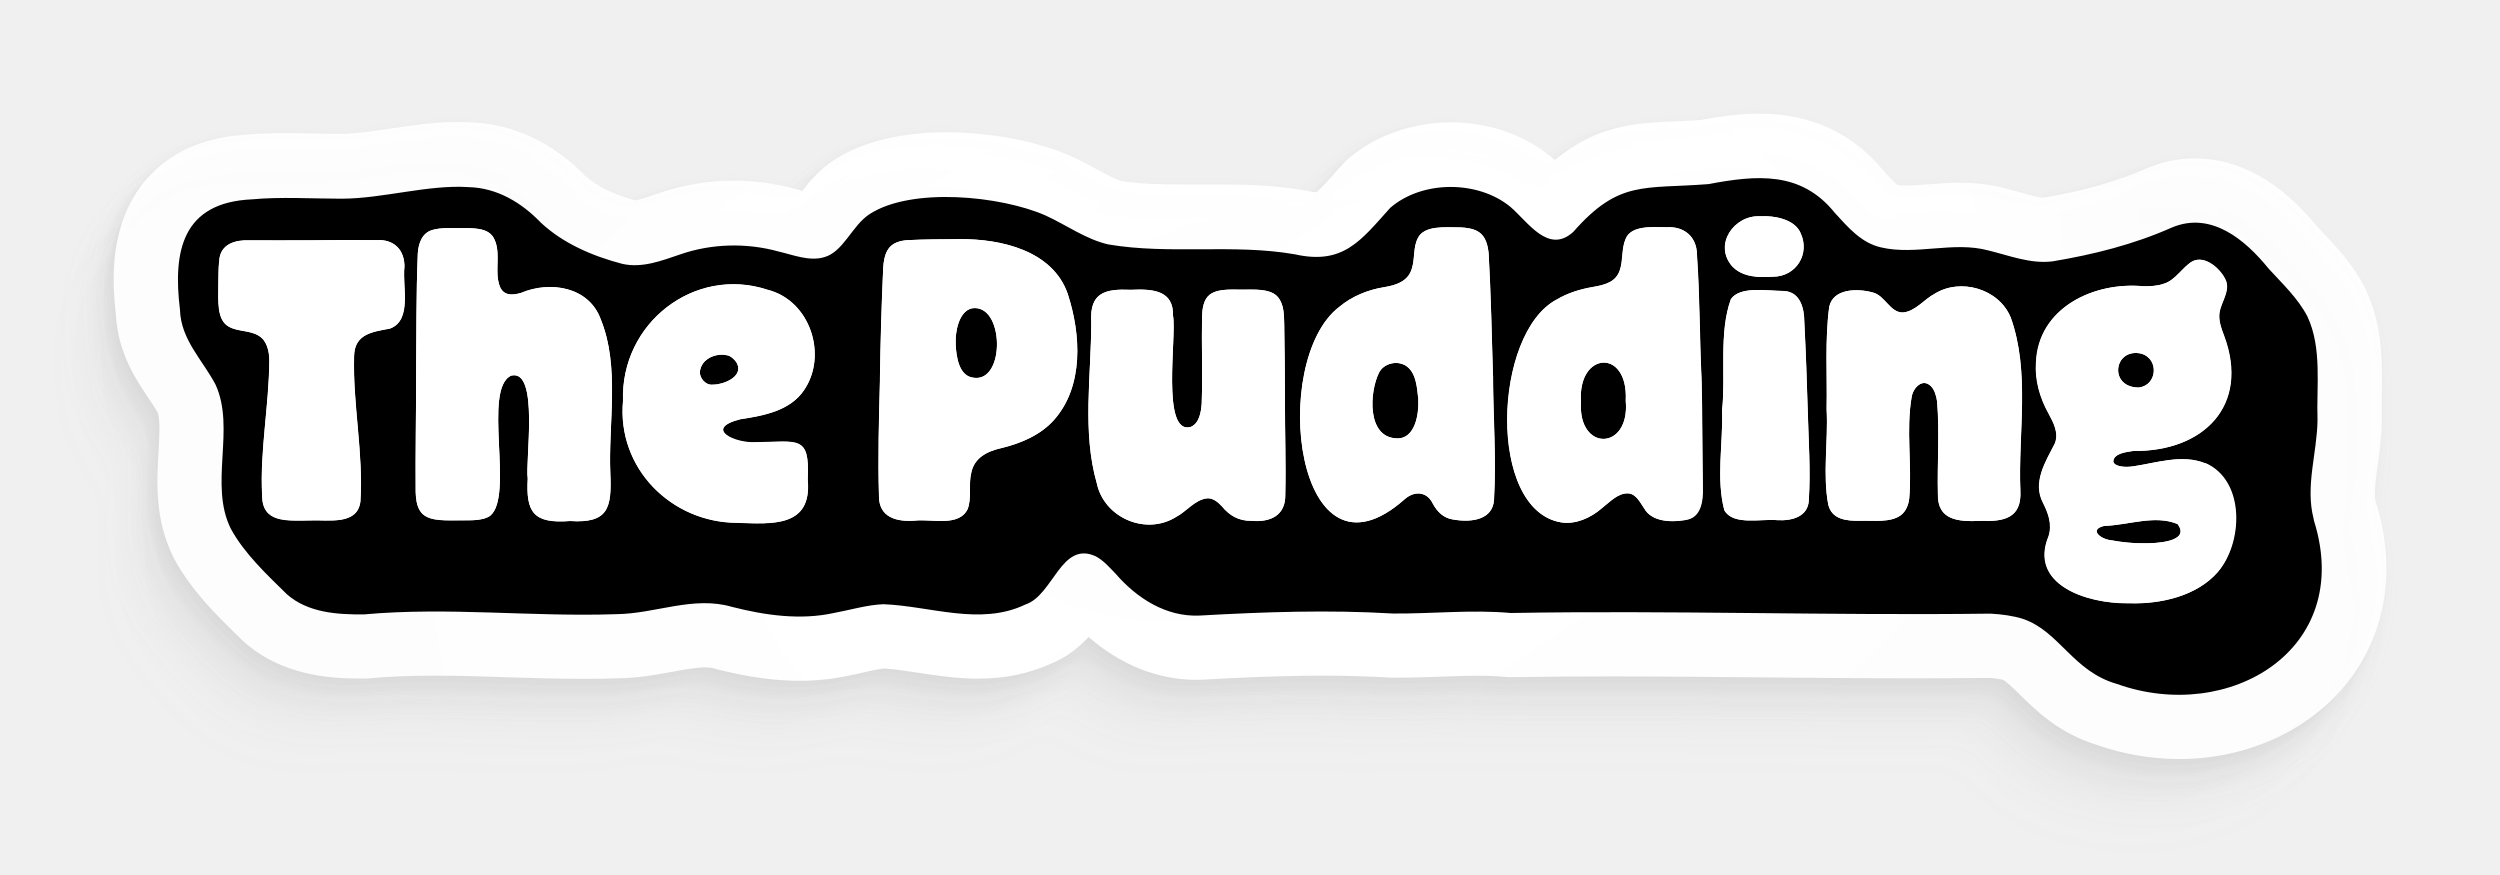
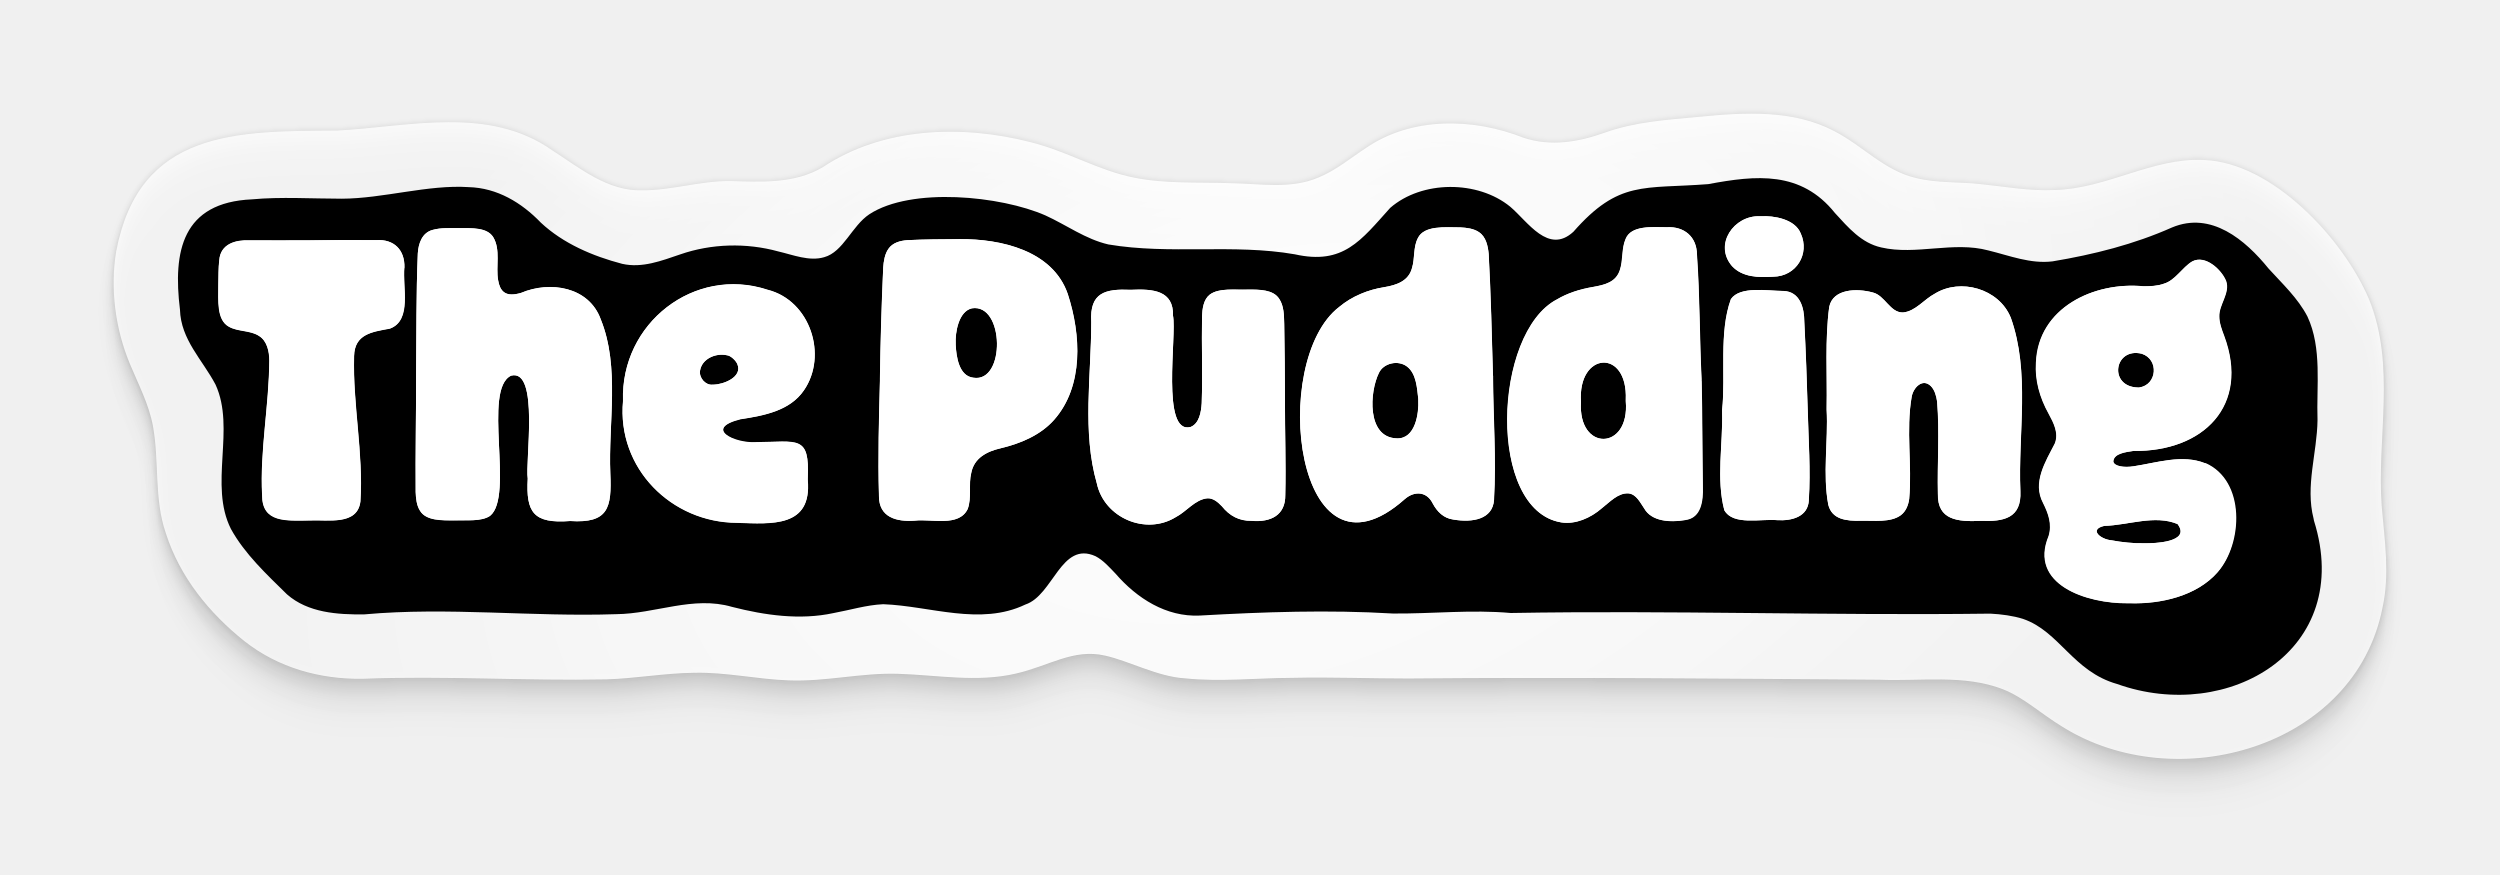
<svg xmlns="http://www.w3.org/2000/svg" width="440" height="154" viewBox="0 0 440 154" fill="none">
  <g filter="url(#filter0_dddd_2683_3457)">
-     <path d="M418.256 88.918C418.218 88.767 418.18 88.597 418.143 88.446C417.766 86.957 418.105 84.449 418.482 81.79C418.803 79.49 419.161 76.906 419.199 74.097C419.199 73.927 419.199 73.739 419.199 73.569C419.161 72.23 419.199 70.873 419.199 69.477C419.293 64.122 419.406 57.466 416.37 50.942C416.295 50.81 416.238 50.659 416.163 50.527C414.108 46.53 411.279 43.551 409.017 41.137C408.621 40.722 408.225 40.289 407.829 39.874C401.286 31.917 394.064 27.882 386.333 27.882C383.486 27.882 380.658 28.447 377.942 29.579C377.867 29.616 377.773 29.654 377.697 29.692C372.682 31.917 366.799 33.595 359.709 34.783C358.804 34.783 357.144 34.312 355.542 33.859C354.618 33.595 353.694 33.35 352.751 33.105C350.356 32.483 347.811 32.162 344.964 32.162C342.927 32.162 341.004 32.313 339.307 32.445C337.912 32.558 336.592 32.652 335.479 32.652C334.876 32.652 334.367 32.614 333.914 32.539C333.367 32.105 332.406 31.049 331.746 30.314L331.52 30.069C326.033 23.394 318.679 20 309.647 20C306.008 20 302.482 20.528 299.182 21.131C297.598 21.244 296.146 21.301 294.826 21.358C287.85 21.659 281.194 21.961 273.632 28.165C273.463 28.014 273.01 27.637 272.973 27.58C268.221 23.677 261.942 21.527 255.324 21.527C248.705 21.527 242.011 23.828 237.222 27.995C236.883 28.297 236.562 28.617 236.26 28.956L235.11 30.258C233.941 31.559 232.376 33.331 231.622 33.84C231.415 33.84 231.019 33.802 230.359 33.651C230.189 33.614 230 33.576 229.812 33.538C224.438 32.596 219.177 32.464 214.294 32.464H208.392C204.187 32.483 200.68 32.369 197.361 31.86C196.249 31.54 194.721 30.71 193.119 29.824C191.799 29.107 190.29 28.278 188.537 27.486C182.559 24.846 174.319 23.281 166.475 23.281C158.632 23.281 151.768 24.921 146.734 28.202C144.207 29.88 142.491 31.917 141.19 33.576C140.7 33.444 140.209 33.312 139.738 33.199C136.306 32.275 132.743 31.804 129.16 31.804C124.616 31.804 120.166 32.539 116.074 33.972L115.263 34.255C114.17 34.632 112.548 35.179 111.832 35.273C107.985 34.217 105.044 32.784 103.064 30.993C97.256 25.072 90.317 21.81 83.001 21.546C82.209 21.49 81.398 21.471 80.607 21.471C76.421 21.471 72.461 22.074 68.633 22.64C65.522 23.111 62.581 23.545 60.129 23.564C58.677 23.564 57.169 23.526 55.66 23.507C53.964 23.47 52.248 23.432 50.551 23.432C47.854 23.432 45.61 23.507 43.555 23.696C35.824 24.092 29.79 26.807 25.586 31.766C19.401 39.195 19.608 48.717 20.4 55.411C20.759 62.067 23.889 66.743 26.208 70.194C26.792 71.061 27.339 71.891 27.754 72.607C28.225 73.965 28.056 76.869 27.905 79.452C27.584 84.826 27.207 91.52 30.582 98.195C30.639 98.308 30.714 98.44 30.771 98.553C33.788 104.021 37.974 108.132 41.669 111.733L42.612 112.657C42.763 112.808 42.933 112.959 43.084 113.091C49.57 118.766 57.716 119.426 63.278 119.426H64.278C64.579 119.426 64.862 119.407 65.164 119.37C68.558 119.068 72.31 118.917 76.609 118.917C80.908 118.917 84.906 119.049 89.299 119.2C93.674 119.332 98.199 119.483 102.743 119.483C104.742 119.483 106.741 119.464 108.758 119.388C112.265 119.351 115.471 118.747 118.299 118.238C120.468 117.842 122.504 117.465 124.088 117.465C124.729 117.465 125.257 117.522 125.709 117.654C125.841 117.691 125.973 117.729 126.087 117.767C131.498 119.143 136.287 119.822 140.737 119.822C143.566 119.822 146.319 119.539 148.94 118.992C149.977 118.804 150.995 118.578 152.032 118.333C153.371 118.031 154.634 117.748 155.615 117.654C157.349 117.767 159.348 118.069 161.46 118.389C164.665 118.879 168.286 119.445 172.094 119.445C176.827 119.445 181.013 118.597 184.879 116.843C187.745 115.73 189.913 113.92 191.591 112.11C197.21 117.013 203.791 119.652 210.541 119.652C210.937 119.652 211.314 119.652 211.842 119.615C217.574 119.294 225.117 118.917 232.697 118.917C236.92 118.917 240.805 119.03 244.576 119.256C244.764 119.256 244.972 119.256 245.16 119.275H245.99C248.517 119.275 250.987 119.181 253.363 119.106C255.644 119.03 257.813 118.936 259.943 118.936C261.829 118.936 263.469 118.992 264.959 119.143C265.298 119.181 265.638 119.181 265.977 119.181C266.053 119.181 266.109 119.181 266.166 119.181C271.596 119.087 277.347 119.049 283.796 119.049C292.507 119.049 301.426 119.143 310.024 119.219C318.698 119.294 327.673 119.388 336.516 119.388C341.061 119.388 345.586 119.37 350.111 119.313C351.28 119.388 352.11 119.539 352.525 119.652C353.128 119.935 354.467 121.255 355.447 122.217C358.427 125.139 362.481 129.137 369.212 131.154C373.851 132.776 378.678 133.587 383.542 133.587C395.893 133.587 407.225 128.213 413.844 119.2C420.047 110.753 421.612 100.024 418.312 88.899L418.256 88.918Z" fill="url(#paint0_radial_2683_3457)" />
+     <path d="M419.179 89.073C418.309 77.003 421.719 64.393 416.939 52.643C412.389 41.963 399.909 28.563 387.839 28.153C378.829 27.713 370.779 33.233 361.559 33.443C357.139 33.653 352.779 32.823 348.399 32.383C344.679 31.983 340.849 32.243 337.209 31.323C331.729 30.083 327.949 25.743 322.859 23.093C315.649 19.273 307.089 19.763 299.189 20.543C293.389 21.093 287.859 21.403 282.359 23.373C277.759 25.013 272.959 25.813 268.199 24.263C259.289 20.723 248.499 20.513 240.439 26.023C237.709 27.803 235.119 29.983 232.109 31.213C227.209 33.353 221.799 32.303 216.459 32.233C210.839 32.023 205.109 32.383 199.569 31.253C193.299 30.013 187.709 26.563 181.289 24.993C169.189 21.903 155.349 22.393 144.789 29.443C139.769 32.393 134.009 32.003 128.409 31.863C123.249 31.833 118.039 33.533 113.049 33.493C106.969 33.683 102.089 29.603 97.219 26.473C86.029 18.573 72.099 22.283 59.429 22.973C41.809 23.093 24.519 22.733 20.449 44.233C19.359 50.813 20.289 57.863 22.849 64.023C24.349 67.643 26.209 71.123 26.919 75.003C28.049 81.183 27.089 87.773 29.179 93.833C31.649 101.553 36.819 107.893 42.999 112.833C49.029 117.583 56.359 119.563 63.779 119.473C78.089 118.903 92.489 119.863 106.709 119.573C111.869 119.413 116.989 118.473 122.149 118.413C127.749 118.273 133.279 119.563 138.859 119.753C145.269 120.003 151.679 118.383 158.059 118.593C164.949 118.803 171.959 120.153 178.789 118.553C184.579 117.243 188.909 114.113 194.469 115.383C198.809 116.353 203.729 119.103 208.589 119.393C214.759 120.033 221.149 119.333 227.449 119.303C234.359 119.143 241.309 119.433 247.819 119.423C275.509 119.173 303.199 119.443 330.779 119.633C337.989 119.943 345.659 118.653 352.509 121.313C356.169 122.743 359.139 125.583 362.979 127.913C382.949 140.433 414.489 131.633 419.329 106.933C420.619 101.123 419.699 95.123 419.199 89.283V89.093L419.179 89.073Z" fill="url(#paint0_radial_2683_3457)" />
  </g>
  <path d="M370.342 92.557C367.57 93.179 369.701 94.951 371.662 95.102C373.246 95.423 375.773 95.668 377.13 95.612H377.375C379.11 95.649 385.653 95.442 383.239 92.236C379.28 90.558 374.528 92.444 370.342 92.557Z" fill="black" />
-   <path d="M407.261 91.652L407.185 91.256C405.715 85.524 407.808 79.735 407.883 73.946C407.676 67.931 408.713 61.294 406.111 55.713C404.432 52.47 401.698 49.943 399.266 47.266C395.155 42.193 389.178 37.159 382.296 40.025C375.602 43.004 368.493 44.795 361.234 46.002C357.35 46.474 353.673 44.984 349.958 44.079C343.811 42.42 337.193 44.965 331.103 43.551C327.595 42.778 325.276 40.025 322.957 37.498C316.98 30.032 309.117 30.823 300.651 32.407C289.262 33.294 284.944 31.653 276.911 40.798C272.499 44.833 268.935 39.044 265.805 36.386C260.073 31.691 250.249 31.729 244.668 36.593C239.52 42.307 236.447 46.681 227.886 44.758C217.063 42.872 205.882 44.852 195.077 43.023C191.061 42.099 187.686 39.591 183.99 37.913C176.146 34.463 160.402 32.879 153.01 37.706C149.918 39.761 148.428 44.343 145.053 45.267C142.432 46.04 139.566 44.852 136.964 44.249C131.345 42.703 125.179 42.872 119.711 44.777C116.43 45.889 113.017 47.228 109.51 46.436C104.325 45.078 99.14 42.872 95.199 39.195C91.805 35.669 87.506 33.067 82.49 32.935C75.344 32.464 67.405 34.953 60.146 34.972C55.017 34.972 49.398 34.613 44.345 35.085C32.07 35.632 30.41 44.211 31.674 54.487C31.825 59.786 35.615 63.293 37.934 67.686C41.498 75.455 36.727 85.335 40.649 93.104C43.081 97.516 46.966 101.118 50.511 104.606C54.206 107.849 59.392 108.188 64.106 108.132C78.888 106.793 93.634 108.603 108.454 108.094C115.299 108.038 122.03 104.813 128.837 106.812C134.664 108.302 140.811 109.169 146.675 107.906C149.579 107.378 152.482 106.473 155.443 106.341C163.702 106.642 172.526 110.206 180.464 106.397C185.386 104.776 186.743 95.14 192.815 97.893C194.191 98.61 195.266 99.854 196.341 100.967C200.112 105.322 205.26 108.603 211.124 108.339C222.494 107.698 233.769 107.302 245.177 107.981C252.059 108.038 258.961 107.264 265.899 107.887C293.976 107.396 322.146 108.358 350.298 108C352.221 108.094 354.333 108.377 356.049 108.924C362.497 111.13 364.817 118.182 372.623 120.388C392.214 127.384 414.407 114.411 407.261 91.652ZM68.65 57.806H68.612C65.52 58.391 62.409 58.768 62.333 62.671C62.088 71.118 63.992 79.754 63.446 88.239C62.918 92.519 57.732 91.426 54.546 91.576C50.36 91.614 46.136 92.01 46.155 87.127C45.74 79.358 47.362 71.344 47.418 63.444C47.418 61.841 47.004 59.993 45.646 59.126C44.119 58.07 41.875 58.391 40.291 57.467C38.123 56.279 38.462 52.866 38.443 50.113C38.481 48.623 38.443 47.153 38.613 45.776C38.801 42.891 41.498 42.175 43.911 42.288C47.23 42.288 50.925 42.307 54.15 42.288H54.489C58.053 42.25 62.333 42.212 66.236 42.25C69.366 42.061 71.271 43.985 71.195 47.096C70.837 50.414 72.591 56.392 68.65 57.806ZM107.417 83.318C107.681 89.389 107.078 92.123 100.346 91.69C93.879 92.199 92.54 90.162 92.879 84.223C92.389 81.319 94.972 64.82 89.957 66.103C84.866 68.497 90.56 87.353 86.242 90.785C84.715 91.822 82.056 91.501 80.114 91.576C77.719 91.576 74.966 91.652 73.911 89.861C73.326 88.956 73.194 87.711 73.156 86.58C73.1 79.961 73.251 73.079 73.232 66.498V66.159C73.307 59.032 73.232 51.697 73.534 44.569C73.647 42.797 74.307 40.949 76.136 40.459C77.625 40.044 79.266 40.157 80.812 40.138C83.093 40.138 85.695 40.006 86.789 41.703C88.165 43.966 87.223 46.87 87.675 49.34C87.826 50.245 88.147 51.018 88.731 51.433C89.448 51.961 90.522 51.885 91.692 51.546C96.801 49.377 103.665 50.452 105.739 56.203C109.133 64.594 107.04 74.474 107.417 83.318ZM132.986 77.887V77.85C140.434 77.793 142.508 76.53 142.149 84.185V84.525C142.885 92.859 135.852 92.237 129.705 92.029C118.184 91.991 108.549 82.45 109.642 70.571C109.171 56.92 122.2 46.775 135.06 51.018C142.602 52.904 145.713 62.576 141.471 68.723C139.019 72.306 134.494 73.154 130.346 73.796C123.709 75.455 129.233 78.114 132.986 77.887ZM185.518 73.89C183.104 76.605 179.597 78.057 176.127 78.887C173.657 79.452 171.414 80.621 170.923 83.242C170.414 85.279 171.036 87.579 170.301 89.578C168.774 92.802 163.928 91.275 160.986 91.633C157.781 91.859 154.651 91.067 154.688 87.259C154.481 80.452 154.688 73.664 154.858 66.989V66.649C154.952 60.087 155.141 53.62 155.443 47.096C155.518 45.965 155.726 44.701 156.348 43.815C157.083 42.721 158.422 42.363 159.704 42.269C162.74 42.118 165.889 42.118 168.906 42.099C176.146 42.043 185.272 44.098 187.912 51.753C190.25 58.918 190.741 67.969 185.518 73.89ZM226.208 87.108C226.265 90.634 223.7 91.972 220.25 91.671C218.081 91.709 216.384 90.785 215.046 89.106C214.273 88.296 213.443 87.654 212.481 87.711C210.313 87.918 208.804 90.068 206.919 91.03C201.639 94.273 194.342 91.143 193.041 85.09C190.42 76.002 192.061 66.14 192.061 56.675C191.74 51.452 194.568 50.829 199.018 51.018C202.959 50.829 206.579 51.131 206.447 55.581C207.145 59.032 204.298 76.605 209.559 75.153C211.086 74.531 211.406 72.476 211.501 70.967C211.67 65.914 211.463 60.766 211.557 55.713C211.614 54.355 211.802 52.753 212.915 51.866C214.555 50.622 217.459 51.056 219.552 50.98C221.702 50.961 224.096 50.98 225.133 52.602C225.982 53.846 225.982 55.543 226.02 57.033C226.076 61.445 226.152 66.197 226.152 70.232V70.571C226.133 76.039 226.34 81.583 226.208 87.108ZM262.939 87.956C262.713 91.407 259.149 92.01 255.812 91.445C254.096 91.237 252.908 90.049 252.135 88.579C251.098 86.486 248.948 86.372 247.251 87.824C227.999 104.983 223.229 63.576 235.693 54.016C237.936 52.149 240.746 50.999 243.593 50.547C245.799 50.188 247.93 49.453 248.515 47.134C249.024 45.474 248.703 43.476 249.533 41.911C250.645 39.648 254.284 40.006 257.037 40.025C258.15 40.082 259.338 40.232 260.28 40.855C261.525 41.684 261.864 43.287 261.996 44.701C262.373 51.602 262.562 59.409 262.751 66.14V66.48C262.788 73.55 263.335 80.829 262.92 87.956H262.939ZM296.54 91.482V91.52C293.938 91.954 290.638 91.784 289.356 89.465C288.639 88.428 287.961 86.957 286.584 86.825C284.755 86.712 283.303 88.371 281.927 89.408C279.909 91.181 277.251 92.312 274.781 91.935C261.657 89.823 262.732 58.523 274.026 52.677C275.836 51.602 278.08 50.886 280.286 50.509C282.436 50.132 284.416 49.66 285.095 47.473C285.66 45.776 285.359 43.702 286.094 42.043C287.056 39.629 290.77 39.968 293.353 39.987C296.408 39.799 298.614 41.684 298.633 44.814C299.142 51.847 299.104 59.861 299.444 66.706V67.026C299.595 73.268 299.557 79.396 299.651 85.656C299.727 88.032 299.406 91.143 296.54 91.482ZM309.739 38.064H310.003C312.115 37.932 315.924 38.517 316.942 41.1C318.563 44.645 316.188 48.661 312.077 48.699C309.55 48.868 306.684 48.812 304.855 46.832C301.593 43.042 305.195 37.876 309.739 38.064ZM318.356 87.994C318.224 90.973 315.32 91.69 312.831 91.539C309.928 91.275 305.025 92.538 303.479 89.785C302.027 84.298 303.253 78.132 303.083 72.476V72.136C303.743 66.159 302.48 58.504 304.629 52.639C306.251 50.301 311.002 51.188 313.906 51.206C316.791 51.32 317.545 54.186 317.545 56.637C317.809 61.785 317.998 66.97 318.149 72.212C318.281 77.454 318.677 82.733 318.337 87.975H318.356V87.994ZM355.577 86.448C355.804 91.237 352.598 91.822 348.619 91.671C344.528 91.859 340.964 91.539 341.058 86.919C340.945 81.489 341.36 76.096 340.926 70.703C340.794 69.723 340.493 68.61 339.814 67.95C338.324 66.498 336.703 68.271 336.439 69.855C335.421 75.7 336.533 81.903 336.005 87.805C335.854 88.918 335.42 89.993 334.534 90.671C332.743 92.01 329.764 91.595 327.539 91.652C324.899 91.709 322.429 91.407 321.769 88.843C320.751 83.45 321.769 77.586 321.486 72.099V71.759C321.599 65.914 321.166 59.786 321.939 54.035C322.58 50.792 326.841 50.716 329.575 51.47C331.744 51.961 332.649 55.072 334.93 54.996C337.099 54.808 338.645 52.677 340.512 51.697C345.037 48.887 351.787 50.81 353.861 55.845C357.35 65.556 355.144 76.247 355.577 86.448ZM390.272 100.722C386.557 104.964 380.222 106.341 374.867 106.19H374.527C367.155 106.265 357.01 102.871 360.536 94.348C361.177 92.274 360.48 90.37 359.556 88.522C357.651 84.921 359.971 81.3 361.63 78.057C362.365 76.228 361.404 74.418 360.536 72.815C358.952 69.968 358.104 66.876 358.311 63.84C358.67 54.167 368.512 49.547 377.224 50.396C378.43 50.396 379.675 50.358 380.806 49.943C382.824 49.359 384.049 47.058 385.803 46.021C388.103 44.795 390.988 47.511 391.761 49.491C392.478 51.602 390.479 53.639 390.555 55.694C390.555 56.844 391.007 58.013 391.403 59.107C395.985 71.42 387.726 79.528 375.432 79.377C374.226 79.565 371.963 79.792 371.906 81.225C372.019 82.054 373.773 82.356 375.508 82.073C379.581 81.47 384.049 79.924 388.066 81.545C395.118 84.656 394.665 95.649 390.234 100.74H390.272V100.722Z" fill="black" />
+   <path d="M407.261 91.652L407.185 91.256C405.715 85.524 407.808 79.735 407.883 73.946C407.676 67.931 408.713 61.294 406.111 55.713C404.432 52.47 401.698 49.943 399.266 47.266C395.155 42.193 389.178 37.159 382.296 40.025C375.602 43.004 368.493 44.795 361.234 46.002C357.35 46.474 353.673 44.984 349.958 44.079C343.811 42.42 337.193 44.965 331.103 43.551C327.595 42.778 325.276 40.025 322.957 37.498C316.98 30.032 309.117 30.823 300.651 32.407C289.262 33.294 284.944 31.653 276.911 40.798C272.499 44.833 268.935 39.044 265.805 36.386C260.073 31.691 250.249 31.729 244.668 36.593C239.52 42.307 236.447 46.681 227.886 44.758C217.063 42.872 205.882 44.852 195.077 43.023C191.061 42.099 187.686 39.591 183.99 37.913C176.146 34.463 160.402 32.879 153.01 37.706C149.918 39.761 148.428 44.343 145.053 45.267C142.432 46.04 139.566 44.852 136.964 44.249C131.345 42.703 125.179 42.872 119.711 44.777C116.43 45.889 113.017 47.228 109.51 46.436C104.325 45.078 99.14 42.872 95.199 39.195C91.805 35.669 87.506 33.067 82.49 32.935C75.344 32.464 67.405 34.953 60.146 34.972C55.017 34.972 49.398 34.613 44.345 35.085C32.07 35.632 30.41 44.211 31.674 54.487C31.825 59.786 35.615 63.293 37.934 67.686C41.498 75.455 36.727 85.335 40.649 93.104C43.081 97.516 46.966 101.118 50.511 104.606C54.206 107.849 59.392 108.188 64.106 108.132C78.888 106.793 93.634 108.603 108.454 108.094C115.299 108.038 122.03 104.813 128.837 106.812C134.664 108.302 140.811 109.169 146.675 107.906C149.579 107.378 152.482 106.473 155.443 106.341C163.702 106.642 172.526 110.206 180.464 106.397C185.386 104.776 186.743 95.14 192.815 97.893C194.191 98.61 195.266 99.854 196.341 100.967C200.112 105.322 205.26 108.603 211.124 108.339C222.494 107.698 233.769 107.302 245.177 107.981C252.059 108.038 258.961 107.264 265.899 107.887C293.976 107.396 322.146 108.358 350.298 108C352.221 108.094 354.333 108.377 356.049 108.924C362.497 111.13 364.817 118.182 372.623 120.388C392.214 127.384 414.407 114.411 407.261 91.652ZM68.65 57.806H68.612C65.52 58.391 62.409 58.768 62.333 62.671C62.088 71.118 63.992 79.754 63.446 88.239C62.918 92.519 57.732 91.426 54.546 91.576C50.36 91.614 46.136 92.01 46.155 87.127C45.74 79.358 47.362 71.344 47.418 63.444C47.418 61.841 47.004 59.993 45.646 59.126C44.119 58.07 41.875 58.391 40.291 57.467C38.123 56.279 38.462 52.866 38.443 50.113C38.481 48.623 38.443 47.153 38.613 45.776C38.801 42.891 41.498 42.175 43.911 42.288C47.23 42.288 50.925 42.307 54.15 42.288H54.489C58.053 42.25 62.333 42.212 66.236 42.25C69.366 42.061 71.271 43.985 71.195 47.096C70.837 50.414 72.591 56.392 68.65 57.806ZM107.417 83.318C107.681 89.389 107.078 92.123 100.346 91.69C93.879 92.199 92.54 90.162 92.879 84.223C92.389 81.319 94.972 64.82 89.957 66.103C84.866 68.497 90.56 87.353 86.242 90.785C84.715 91.822 82.056 91.501 80.114 91.576C77.719 91.576 74.966 91.652 73.911 89.861C73.326 88.956 73.194 87.711 73.156 86.58C73.1 79.961 73.251 73.079 73.232 66.498V66.159C73.307 59.032 73.232 51.697 73.534 44.569C73.647 42.797 74.307 40.949 76.136 40.459C77.625 40.044 79.266 40.157 80.812 40.138C83.093 40.138 85.695 40.006 86.789 41.703C88.165 43.966 87.223 46.87 87.675 49.34C87.826 50.245 88.147 51.018 88.731 51.433C89.448 51.961 90.522 51.885 91.692 51.546C96.801 49.377 103.665 50.452 105.739 56.203C109.133 64.594 107.04 74.474 107.417 83.318ZM132.986 77.887V77.85C140.434 77.793 142.508 76.53 142.149 84.185V84.525C142.885 92.859 135.852 92.237 129.705 92.029C118.184 91.991 108.549 82.45 109.642 70.571C109.171 56.92 122.2 46.775 135.06 51.018C142.602 52.904 145.713 62.576 141.471 68.723C139.019 72.306 134.494 73.154 130.346 73.796C123.709 75.455 129.233 78.114 132.986 77.887ZM185.518 73.89C183.104 76.605 179.597 78.057 176.127 78.887C173.657 79.452 171.414 80.621 170.923 83.242C170.414 85.279 171.036 87.579 170.301 89.578C168.774 92.802 163.928 91.275 160.986 91.633C157.781 91.859 154.651 91.067 154.688 87.259C154.481 80.452 154.688 73.664 154.858 66.989V66.649C154.952 60.087 155.141 53.62 155.443 47.096C155.518 45.965 155.726 44.701 156.348 43.815C157.083 42.721 158.422 42.363 159.704 42.269C162.74 42.118 165.889 42.118 168.906 42.099C176.146 42.043 185.272 44.098 187.912 51.753C190.25 58.918 190.741 67.969 185.518 73.89ZM226.208 87.108C226.265 90.634 223.7 91.972 220.25 91.671C218.081 91.709 216.384 90.785 215.046 89.106C214.273 88.296 213.443 87.654 212.481 87.711C210.313 87.918 208.804 90.068 206.919 91.03C201.639 94.273 194.342 91.143 193.041 85.09C190.42 76.002 192.061 66.14 192.061 56.675C191.74 51.452 194.568 50.829 199.018 51.018C202.959 50.829 206.579 51.131 206.447 55.581C207.145 59.032 204.298 76.605 209.559 75.153C211.086 74.531 211.406 72.476 211.501 70.967C211.67 65.914 211.463 60.766 211.557 55.713C211.614 54.355 211.802 52.753 212.915 51.866C214.555 50.622 217.459 51.056 219.552 50.98C221.702 50.961 224.096 50.98 225.133 52.602C225.982 53.846 225.982 55.543 226.02 57.033C226.076 61.445 226.152 66.197 226.152 70.232V70.571C226.133 76.039 226.34 81.583 226.208 87.108ZM262.939 87.956C262.713 91.407 259.149 92.01 255.812 91.445C254.096 91.237 252.908 90.049 252.135 88.579C251.098 86.486 248.948 86.372 247.251 87.824C227.999 104.983 223.229 63.576 235.693 54.016C237.936 52.149 240.746 50.999 243.593 50.547C245.799 50.188 247.93 49.453 248.515 47.134C249.024 45.474 248.703 43.476 249.533 41.911C250.645 39.648 254.284 40.006 257.037 40.025C258.15 40.082 259.338 40.232 260.28 40.855C261.525 41.684 261.864 43.287 261.996 44.701C262.373 51.602 262.562 59.409 262.751 66.14V66.48C262.788 73.55 263.335 80.829 262.92 87.956H262.939ZM296.54 91.482V91.52C293.938 91.954 290.638 91.784 289.356 89.465C288.639 88.428 287.961 86.957 286.584 86.825C284.755 86.712 283.303 88.371 281.927 89.408C279.909 91.181 277.251 92.312 274.781 91.935C261.657 89.823 262.732 58.523 274.026 52.677C275.836 51.602 278.08 50.886 280.286 50.509C282.436 50.132 284.416 49.66 285.095 47.473C285.66 45.776 285.359 43.702 286.094 42.043C287.056 39.629 290.77 39.968 293.353 39.987C296.408 39.799 298.614 41.684 298.633 44.814C299.142 51.847 299.104 59.861 299.444 66.706V67.026C299.595 73.268 299.557 79.396 299.651 85.656C299.727 88.032 299.406 91.143 296.54 91.482ZM309.739 38.064H310.003C312.115 37.932 315.924 38.517 316.942 41.1C318.563 44.645 316.188 48.661 312.077 48.699C309.55 48.868 306.684 48.812 304.855 46.832C301.593 43.042 305.195 37.876 309.739 38.064ZM318.356 87.994C318.224 90.973 315.32 91.69 312.831 91.539C309.928 91.275 305.025 92.538 303.479 89.785C302.027 84.298 303.253 78.132 303.083 72.476V72.136C303.743 66.159 302.48 58.504 304.629 52.639C306.251 50.301 311.002 51.188 313.906 51.206C316.791 51.32 317.545 54.186 317.545 56.637C317.809 61.785 317.998 66.97 318.149 72.212C318.281 77.454 318.677 82.733 318.337 87.975H318.356V87.994ZM355.577 86.448C355.804 91.237 352.598 91.822 348.619 91.671C344.528 91.859 340.964 91.539 341.058 86.919C340.945 81.489 341.36 76.096 340.926 70.703C340.794 69.723 340.493 68.61 339.814 67.95C338.324 66.498 336.703 68.271 336.439 69.855C335.421 75.7 336.533 81.903 336.005 87.805C335.854 88.918 335.421 89.993 334.534 90.671C332.743 92.01 329.764 91.595 327.539 91.652C324.899 91.709 322.429 91.407 321.769 88.843C320.751 83.45 321.769 77.586 321.486 72.099V71.759C321.599 65.914 321.166 59.786 321.939 54.035C322.58 50.792 326.841 50.716 329.575 51.47C331.744 51.961 332.649 55.072 334.93 54.996C337.099 54.808 338.645 52.677 340.512 51.697C345.037 48.887 351.787 50.81 353.861 55.845C357.35 65.556 355.144 76.247 355.577 86.448ZM390.272 100.722C386.557 104.964 380.222 106.341 374.867 106.19H374.527C367.155 106.265 357.01 102.871 360.536 94.348C361.177 92.274 360.48 90.37 359.556 88.522C357.651 84.921 359.971 81.3 361.63 78.057C362.365 76.228 361.404 74.418 360.536 72.815C358.952 69.968 358.104 66.876 358.311 63.84C358.67 54.167 368.512 49.547 377.224 50.396C378.43 50.396 379.675 50.358 380.806 49.943C382.824 49.359 384.049 47.058 385.803 46.021C388.103 44.795 390.988 47.511 391.761 49.491C392.478 51.602 390.479 53.639 390.555 55.694C390.555 56.844 391.007 58.013 391.403 59.107C395.985 71.42 387.726 79.528 375.432 79.377C374.226 79.565 371.963 79.792 371.906 81.225C372.019 82.054 373.773 82.356 375.508 82.073C379.581 81.47 384.049 79.924 388.066 81.545C395.118 84.656 394.665 95.649 390.234 100.74H390.272V100.722Z" fill="black" />
  <path d="M286.133 70.364C286.529 61.256 277.611 61.897 278.252 70.741C277.667 79.527 286.888 79.339 286.133 70.609V70.364Z" fill="black" />
  <path d="M249.627 70.232C249.4 68.365 249.306 65.763 247.628 64.499C246.044 63.312 243.499 63.915 242.707 65.612C241.047 68.931 240.519 76.944 245.78 77.152C249.155 77.34 249.74 72.626 249.627 70.477V70.232Z" fill="black" />
  <path d="M171.055 54.279C168.661 54.807 168.095 58.597 168.189 60.502V60.728C168.303 62.689 168.736 66.196 171.301 66.498C176.995 67.441 176.788 53.374 171.055 54.279Z" fill="black" />
  <path d="M376.3 68.214H376.47C379.675 67.761 380.014 63.236 376.941 62.255C372.057 61.086 371.039 68.082 376.3 68.214Z" fill="black" />
  <path d="M129.762 64.066C129.498 63.462 128.593 62.576 127.914 62.52C125.99 62.086 123.52 63.123 123.2 65.254C123.011 66.517 124.18 67.818 125.387 67.705H125.519C127.254 67.705 130.761 66.385 129.762 64.066Z" fill="black" />
  <path d="M105.741 56.241C103.667 50.452 96.804 49.396 91.694 51.565C90.525 51.904 89.45 51.98 88.733 51.452C88.149 51.037 87.828 50.264 87.677 49.359C87.225 46.889 88.168 43.985 86.791 41.722C85.698 40.025 83.096 40.176 80.814 40.157C79.268 40.176 77.627 40.044 76.138 40.478C74.29 40.968 73.649 42.834 73.536 44.588C73.234 51.734 73.309 59.05 73.234 66.178V66.517C73.234 73.098 73.102 79.98 73.159 86.599C73.196 87.711 73.328 88.975 73.913 89.879C74.969 91.671 77.722 91.614 80.116 91.595C82.058 91.52 84.717 91.841 86.245 90.803C90.562 87.372 84.868 68.516 89.959 66.121C94.975 64.839 92.41 81.338 92.882 84.242C92.542 90.181 93.881 92.199 100.349 91.709C107.08 92.142 107.683 89.389 107.419 83.356C107.042 74.512 109.154 64.632 105.741 56.241Z" fill="white" />
  <path d="M71.126 47.152L71.164 47.115C71.258 43.985 69.335 42.08 66.204 42.269C62.301 42.231 58.021 42.269 54.457 42.306H54.118C50.894 42.344 47.198 42.306 43.879 42.325C41.485 42.212 38.788 42.948 38.581 45.814C38.411 47.171 38.449 48.661 38.411 50.151C38.411 52.903 38.091 56.297 40.259 57.504C41.862 58.428 44.087 58.126 45.614 59.163C46.991 60.012 47.386 61.879 47.386 63.481C47.349 71.382 45.708 79.377 46.123 87.164C46.104 92.048 50.328 91.671 54.514 91.614C57.701 91.445 62.886 92.557 63.414 88.277C63.961 79.792 62.056 71.156 62.301 62.708C62.377 58.805 65.488 58.428 68.58 57.862C72.521 56.448 70.768 50.452 71.126 47.152Z" fill="white" />
-   <path d="M141.496 68.686C145.739 62.558 142.627 52.866 135.085 50.98C122.225 46.757 109.196 56.882 109.668 70.534C108.555 82.431 118.209 91.954 129.73 91.991C135.877 92.199 142.929 92.84 142.175 84.487V84.147C142.514 76.492 140.459 77.755 133.03 77.812C129.277 78.038 123.753 75.379 130.39 73.72V73.758C134.519 73.117 139.026 72.287 141.496 68.686ZM125.525 67.705H125.393C124.186 67.818 123.017 66.517 123.206 65.254C123.527 63.123 125.997 62.105 127.92 62.52C128.599 62.558 129.504 63.444 129.768 64.066C130.767 66.385 127.26 67.686 125.525 67.705Z" fill="white" />
+   <path d="M141.496 68.686C145.739 62.558 142.627 52.866 135.085 50.98C122.225 46.757 109.196 56.882 109.668 70.534C108.555 82.431 118.209 91.954 129.73 91.991C135.877 92.199 142.929 92.84 142.175 84.487V84.147C142.514 76.492 140.459 77.755 133.03 77.812C129.278 78.038 123.753 75.379 130.39 73.72V73.758C134.519 73.117 139.026 72.287 141.496 68.686ZM125.525 67.705H125.393C124.186 67.818 123.017 66.517 123.206 65.254C123.527 63.123 125.997 62.105 127.92 62.52C128.599 62.558 129.504 63.444 129.768 64.066C130.767 66.385 127.26 67.686 125.525 67.705Z" fill="white" />
  <path d="M168.931 42.08H168.912C165.876 42.099 162.746 42.118 159.711 42.269C158.428 42.363 157.09 42.721 156.354 43.815C155.732 44.701 155.525 45.965 155.449 47.096C155.166 53.62 154.978 60.106 154.884 66.649V66.989C154.714 73.664 154.506 80.452 154.714 87.258C154.676 91.067 157.806 91.878 161.012 91.633C163.934 91.275 168.78 92.802 170.326 89.578C171.062 87.598 170.44 85.279 170.949 83.242C171.439 80.621 173.683 79.452 176.153 78.887C179.622 78.057 183.129 76.605 185.543 73.871C190.766 67.95 190.276 58.9 187.938 51.734C185.298 44.079 176.172 42.024 168.931 42.08ZM171.307 66.461C168.742 66.178 168.309 62.671 168.215 60.71V60.483C168.101 58.598 168.686 54.808 171.062 54.242C176.794 53.337 177.001 67.403 171.307 66.461Z" fill="white" />
-   <path d="M299.488 67.083V67.045V66.725C299.149 59.861 299.186 51.867 298.677 44.833C298.677 41.703 296.452 39.837 293.398 40.006C290.814 39.968 287.1 39.629 286.138 42.062C285.403 43.721 285.704 45.795 285.139 47.492C284.46 49.679 282.48 50.151 280.33 50.528C278.124 50.886 275.862 51.602 274.07 52.696C262.776 58.56 261.682 89.861 274.825 91.954C277.295 92.331 279.953 91.2 281.971 89.427C283.329 88.371 284.78 86.731 286.628 86.844C288.005 86.976 288.684 88.447 289.4 89.484C290.701 91.803 293.982 91.991 296.603 91.539C299.469 91.2 299.79 88.088 299.714 85.713C299.62 79.452 299.639 73.305 299.507 67.083H299.488ZM278.256 70.741C277.615 61.898 286.534 61.257 286.138 70.364V70.609C286.892 79.358 277.672 79.528 278.256 70.741Z" fill="white" />
+   <path d="M299.488 67.083V67.045V66.725C299.148 59.861 299.186 51.867 298.677 44.833C298.677 41.703 296.452 39.837 293.398 40.006C290.814 39.968 287.1 39.629 286.138 42.062C285.403 43.721 285.704 45.795 285.139 47.492C284.46 49.679 282.48 50.151 280.33 50.528C278.124 50.886 275.862 51.602 274.07 52.696C262.776 58.56 261.682 89.861 274.825 91.954C277.295 92.331 279.953 91.2 281.971 89.427C283.329 88.371 284.78 86.731 286.628 86.844C288.005 86.976 288.684 88.447 289.4 89.484C290.701 91.803 293.982 91.991 296.603 91.539C299.469 91.2 299.79 88.088 299.714 85.713C299.62 79.452 299.639 73.305 299.507 67.083H299.488ZM278.256 70.741C277.615 61.898 286.534 61.257 286.138 70.364V70.609C286.892 79.358 277.672 79.528 278.256 70.741Z" fill="white" />
  <path d="M353.883 55.826H353.864C351.79 50.81 345.04 48.887 340.515 51.696C338.648 52.677 337.102 54.808 334.933 54.996C332.652 55.072 331.747 51.96 329.578 51.47C326.844 50.735 322.583 50.791 321.942 54.035C321.169 59.785 321.602 65.932 321.489 71.759V72.098C321.791 77.585 320.773 83.449 321.791 88.842C322.432 91.425 324.921 91.727 327.561 91.652C329.786 91.595 332.765 92.01 334.556 90.671C335.442 90.011 335.876 88.918 336.027 87.805C336.555 81.884 335.442 75.7 336.461 69.854C336.725 68.252 338.365 66.498 339.836 67.95C340.515 68.629 340.816 69.722 340.948 70.703C341.382 76.096 340.948 81.488 341.08 86.919C340.986 91.538 344.55 91.859 348.641 91.671C352.62 91.821 355.825 91.256 355.599 86.447C355.165 76.246 357.372 65.537 353.883 55.826Z" fill="white" />
  <path d="M388.165 81.489L388.127 81.526C384.111 79.905 379.642 81.432 375.57 82.054C373.835 82.337 372.062 82.054 371.968 81.206C372.044 79.773 374.287 79.546 375.494 79.358C387.807 79.509 396.047 71.401 391.465 59.088C391.05 57.994 390.598 56.825 390.616 55.675C390.541 53.639 392.54 51.583 391.823 49.471C391.05 47.492 388.165 44.776 385.865 46.002C384.111 47.058 382.867 49.358 380.868 49.924C379.737 50.339 378.492 50.377 377.285 50.377C368.574 49.528 358.731 54.148 358.373 63.821C358.166 66.856 358.995 69.949 360.598 72.796C361.466 74.399 362.408 76.209 361.692 78.038C360.014 81.281 357.713 84.92 359.618 88.503C360.542 90.351 361.239 92.255 360.598 94.329C357.072 102.833 367.217 106.246 374.589 106.152H374.928C380.265 106.303 386.619 104.926 390.334 100.684C394.765 95.611 395.236 84.6 388.165 81.489ZM376.946 62.256C380.02 63.236 379.68 67.761 376.475 68.195H376.305C371.044 68.101 372.062 61.087 376.946 62.256ZM377.417 95.611H377.153C375.796 95.668 373.269 95.423 371.685 95.102C369.724 94.951 367.575 93.179 370.365 92.557C374.551 92.444 379.284 90.558 383.263 92.236C385.714 95.442 379.152 95.668 377.417 95.611Z" fill="white" />
  <path d="M317.567 56.674C317.567 54.185 316.812 51.338 313.927 51.225C311.024 51.206 306.272 50.32 304.65 52.658C302.501 58.522 303.764 66.178 303.104 72.155V72.494C303.255 78.151 302.029 84.317 303.481 89.804C305.028 92.557 309.911 91.275 312.834 91.557C315.323 91.689 318.227 90.992 318.359 88.013C318.698 82.771 318.302 77.491 318.17 72.249C318.019 66.988 317.831 61.822 317.567 56.674Z" fill="white" />
  <path d="M312.044 48.699H312.063C316.173 48.661 318.549 44.645 316.928 41.1C315.928 38.517 312.101 37.951 309.989 38.064H309.706C305.162 37.876 301.56 43.042 304.822 46.832C306.651 48.812 309.517 48.868 312.044 48.699Z" fill="white" />
  <path d="M262.792 66.14H262.773C262.584 59.408 262.396 51.583 262.018 44.701C261.886 43.268 261.528 41.665 260.303 40.855C259.379 40.232 258.191 40.081 257.059 40.025C254.288 40.006 250.648 39.648 249.555 41.91C248.725 43.494 249.046 45.474 248.537 47.133C247.952 49.453 245.821 50.188 243.615 50.546C240.768 50.999 237.959 52.13 235.715 54.016C223.251 63.576 228.022 104.983 247.273 87.824C248.951 86.372 251.101 86.485 252.157 88.578C252.93 90.049 254.099 91.237 255.834 91.444C259.171 92.01 262.735 91.407 262.961 87.956C263.376 80.829 262.829 73.55 262.792 66.479V66.14ZM245.765 77.152C240.485 76.944 241.032 68.931 242.691 65.612C243.502 63.934 246.029 63.312 247.613 64.499C249.291 65.763 249.404 68.384 249.611 70.232V70.477C249.725 72.626 249.159 77.34 245.765 77.152Z" fill="white" />
  <path d="M226.155 70.213C226.155 66.178 226.098 61.445 226.023 57.014C225.985 55.524 225.985 53.827 225.137 52.583C224.1 50.961 221.705 50.942 219.555 50.961C217.443 51.056 214.559 50.622 212.918 51.847C211.806 52.715 211.617 54.318 211.56 55.694C211.466 60.747 211.674 65.895 211.504 70.948C211.41 72.457 211.089 74.512 209.562 75.134C204.301 76.586 207.129 59.013 206.451 55.562C206.564 51.112 202.943 50.81 199.021 50.999C194.571 50.81 191.743 51.433 192.064 56.656C192.064 66.121 190.442 75.983 193.044 85.071C194.345 91.124 201.642 94.273 206.922 91.011C208.808 90.049 210.316 87.918 212.484 87.692C213.446 87.636 214.276 88.258 215.049 89.088C216.406 90.766 218.085 91.69 220.253 91.652C223.722 91.954 226.268 90.634 226.211 87.089C226.343 81.564 226.136 76.02 226.155 70.552V70.213Z" fill="white" />
  <defs>
-     <filter id="filter0_dddd_2683_3457" x="6" y="19" width="416" height="134.587" filterUnits="userSpaceOnUse" color-interpolation-filters="sRGB">
+     <filter id="filter0_dddd_2683_3457" x="17" y="19" width="405.986" height="126.573" filterUnits="userSpaceOnUse" color-interpolation-filters="sRGB">
      <feFlood flood-opacity="0" result="BackgroundImageFix" />
      <feColorMatrix in="SourceAlpha" type="matrix" values="0 0 0 0 0 0 0 0 0 0 0 0 0 0 0 0 0 0 127 0" result="hardAlpha" />
-       <feOffset dx="-1" dy="1" />
-       <feGaussianBlur stdDeviation="1" />
-       <feColorMatrix type="matrix" values="0 0 0 0 0.561 0 0 0 0 0.561 0 0 0 0 0.561 0 0 0 0.1 0" />
+       <feOffset />
+       <feGaussianBlur stdDeviation="0.5" />
+       <feColorMatrix type="matrix" values="0 0 0 0 0 0 0 0 0 0 0 0 0 0 0 0 0 0 0.1 0" />
      <feBlend mode="normal" in2="BackgroundImageFix" result="effect1_dropShadow_2683_3457" />
      <feColorMatrix in="SourceAlpha" type="matrix" values="0 0 0 0 0 0 0 0 0 0 0 0 0 0 0 0 0 0 127 0" result="hardAlpha" />
-       <feOffset dx="-2" dy="4" />
-       <feGaussianBlur stdDeviation="2" />
-       <feColorMatrix type="matrix" values="0 0 0 0 0.561 0 0 0 0 0.561 0 0 0 0 0.561 0 0 0 0.09 0" />
+       <feOffset dy="2" />
+       <feGaussianBlur stdDeviation="1" />
+       <feColorMatrix type="matrix" values="0 0 0 0 0 0 0 0 0 0 0 0 0 0 0 0 0 0 0.09 0" />
      <feBlend mode="normal" in2="effect1_dropShadow_2683_3457" result="effect2_dropShadow_2683_3457" />
      <feColorMatrix in="SourceAlpha" type="matrix" values="0 0 0 0 0 0 0 0 0 0 0 0 0 0 0 0 0 0 127 0" result="hardAlpha" />
-       <feOffset dx="-5" dy="8" />
-       <feGaussianBlur stdDeviation="2.5" />
-       <feColorMatrix type="matrix" values="0 0 0 0 0.561 0 0 0 0 0.561 0 0 0 0 0.561 0 0 0 0.05 0" />
+       <feOffset dy="5" />
+       <feGaussianBlur stdDeviation="1.5" />
+       <feColorMatrix type="matrix" values="0 0 0 0 0 0 0 0 0 0 0 0 0 0 0 0 0 0 0.05 0" />
      <feBlend mode="normal" in2="effect2_dropShadow_2683_3457" result="effect3_dropShadow_2683_3457" />
      <feColorMatrix in="SourceAlpha" type="matrix" values="0 0 0 0 0 0 0 0 0 0 0 0 0 0 0 0 0 0 127 0" result="hardAlpha" />
-       <feOffset dx="-8" dy="14" />
-       <feGaussianBlur stdDeviation="3" />
-       <feColorMatrix type="matrix" values="0 0 0 0 0.561 0 0 0 0 0.561 0 0 0 0 0.561 0 0 0 0.01 0" />
+       <feOffset dy="9" />
+       <feGaussianBlur stdDeviation="1.5" />
+       <feColorMatrix type="matrix" values="0 0 0 0 0 0 0 0 0 0 0 0 0 0 0 0 0 0 0.01 0" />
      <feBlend mode="normal" in2="effect3_dropShadow_2683_3457" result="effect4_dropShadow_2683_3457" />
      <feBlend mode="normal" in="SourceGraphic" in2="effect4_dropShadow_2683_3457" result="shape" />
    </filter>
-     <radialGradient id="paint0_radial_2683_3457" cx="0" cy="0" r="1" gradientUnits="userSpaceOnUse" gradientTransform="translate(220 76.7934) rotate(161.664) scale(180.531 109.249)">
+     <radialGradient id="paint0_radial_2683_3457" cx="0" cy="0" r="1" gradientUnits="userSpaceOnUse" gradientTransform="translate(222.719 72.4347) rotate(161.66) scale(180.53 109.25)">
      <stop stop-color="white" />
-       <stop offset="1" stop-color="white" stop-opacity="0.95" />
+       <stop offset="1" stop-color="white" stop-opacity="0.82" />
    </radialGradient>
  </defs>
</svg>
